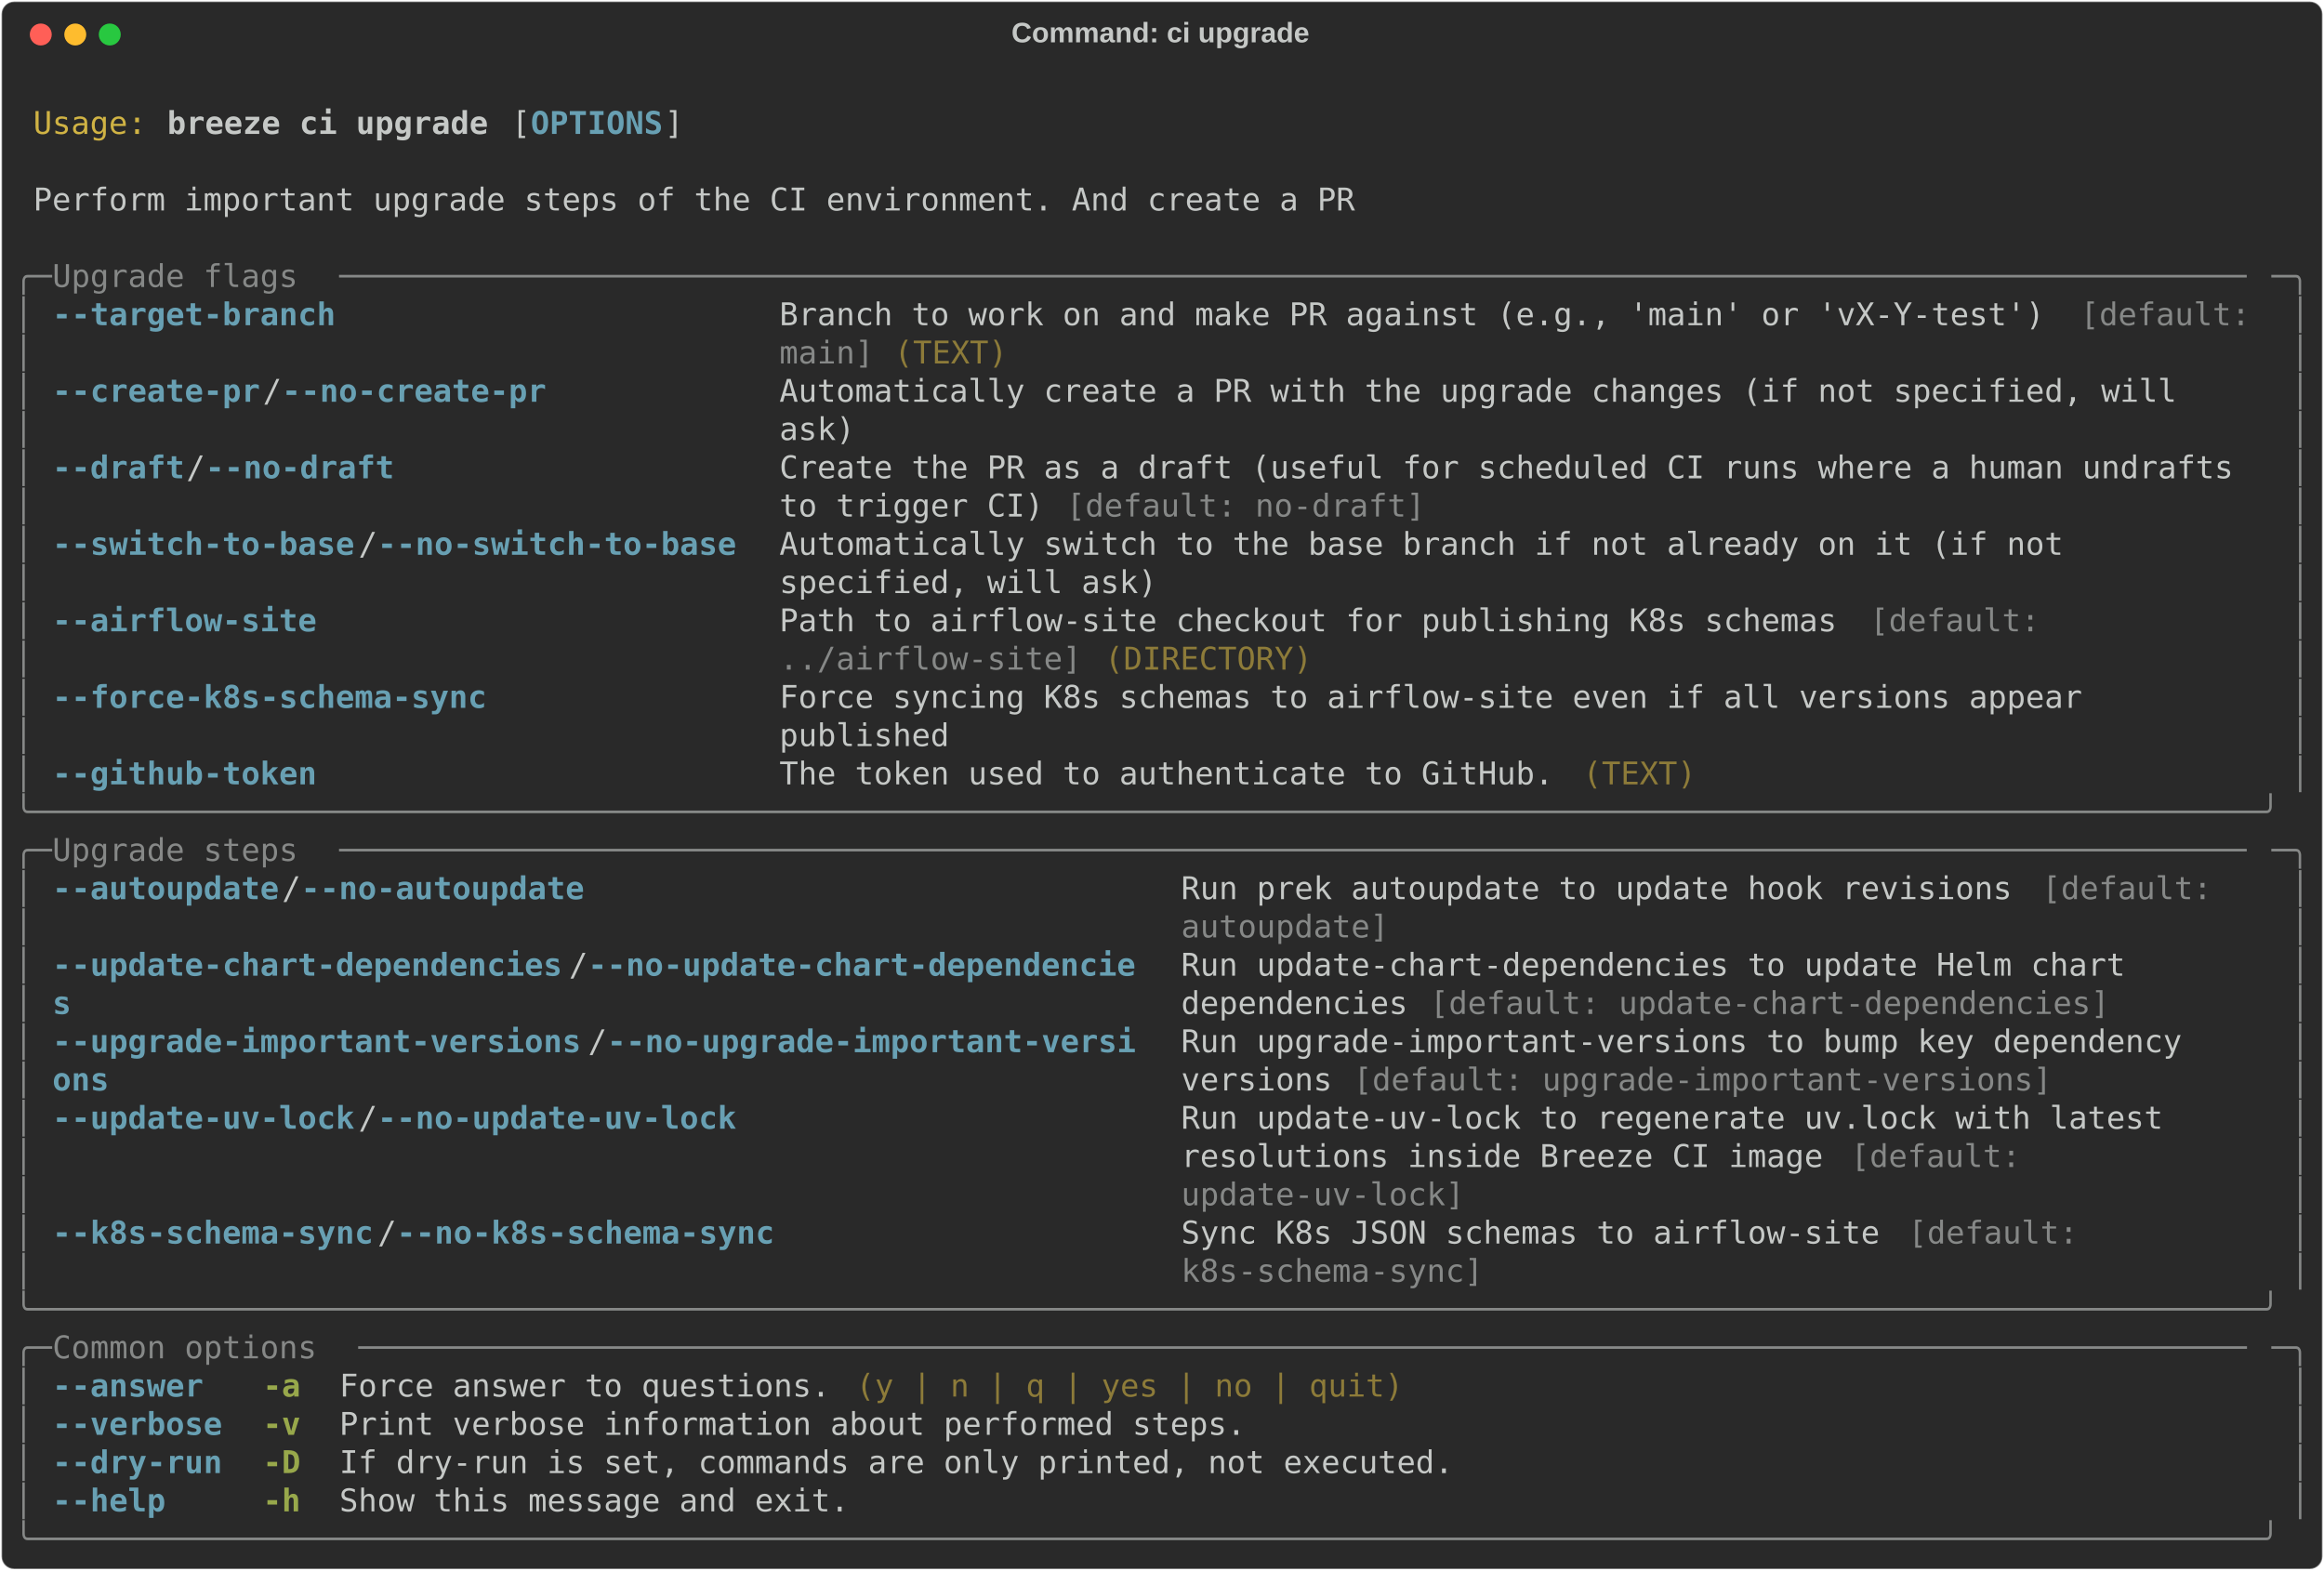
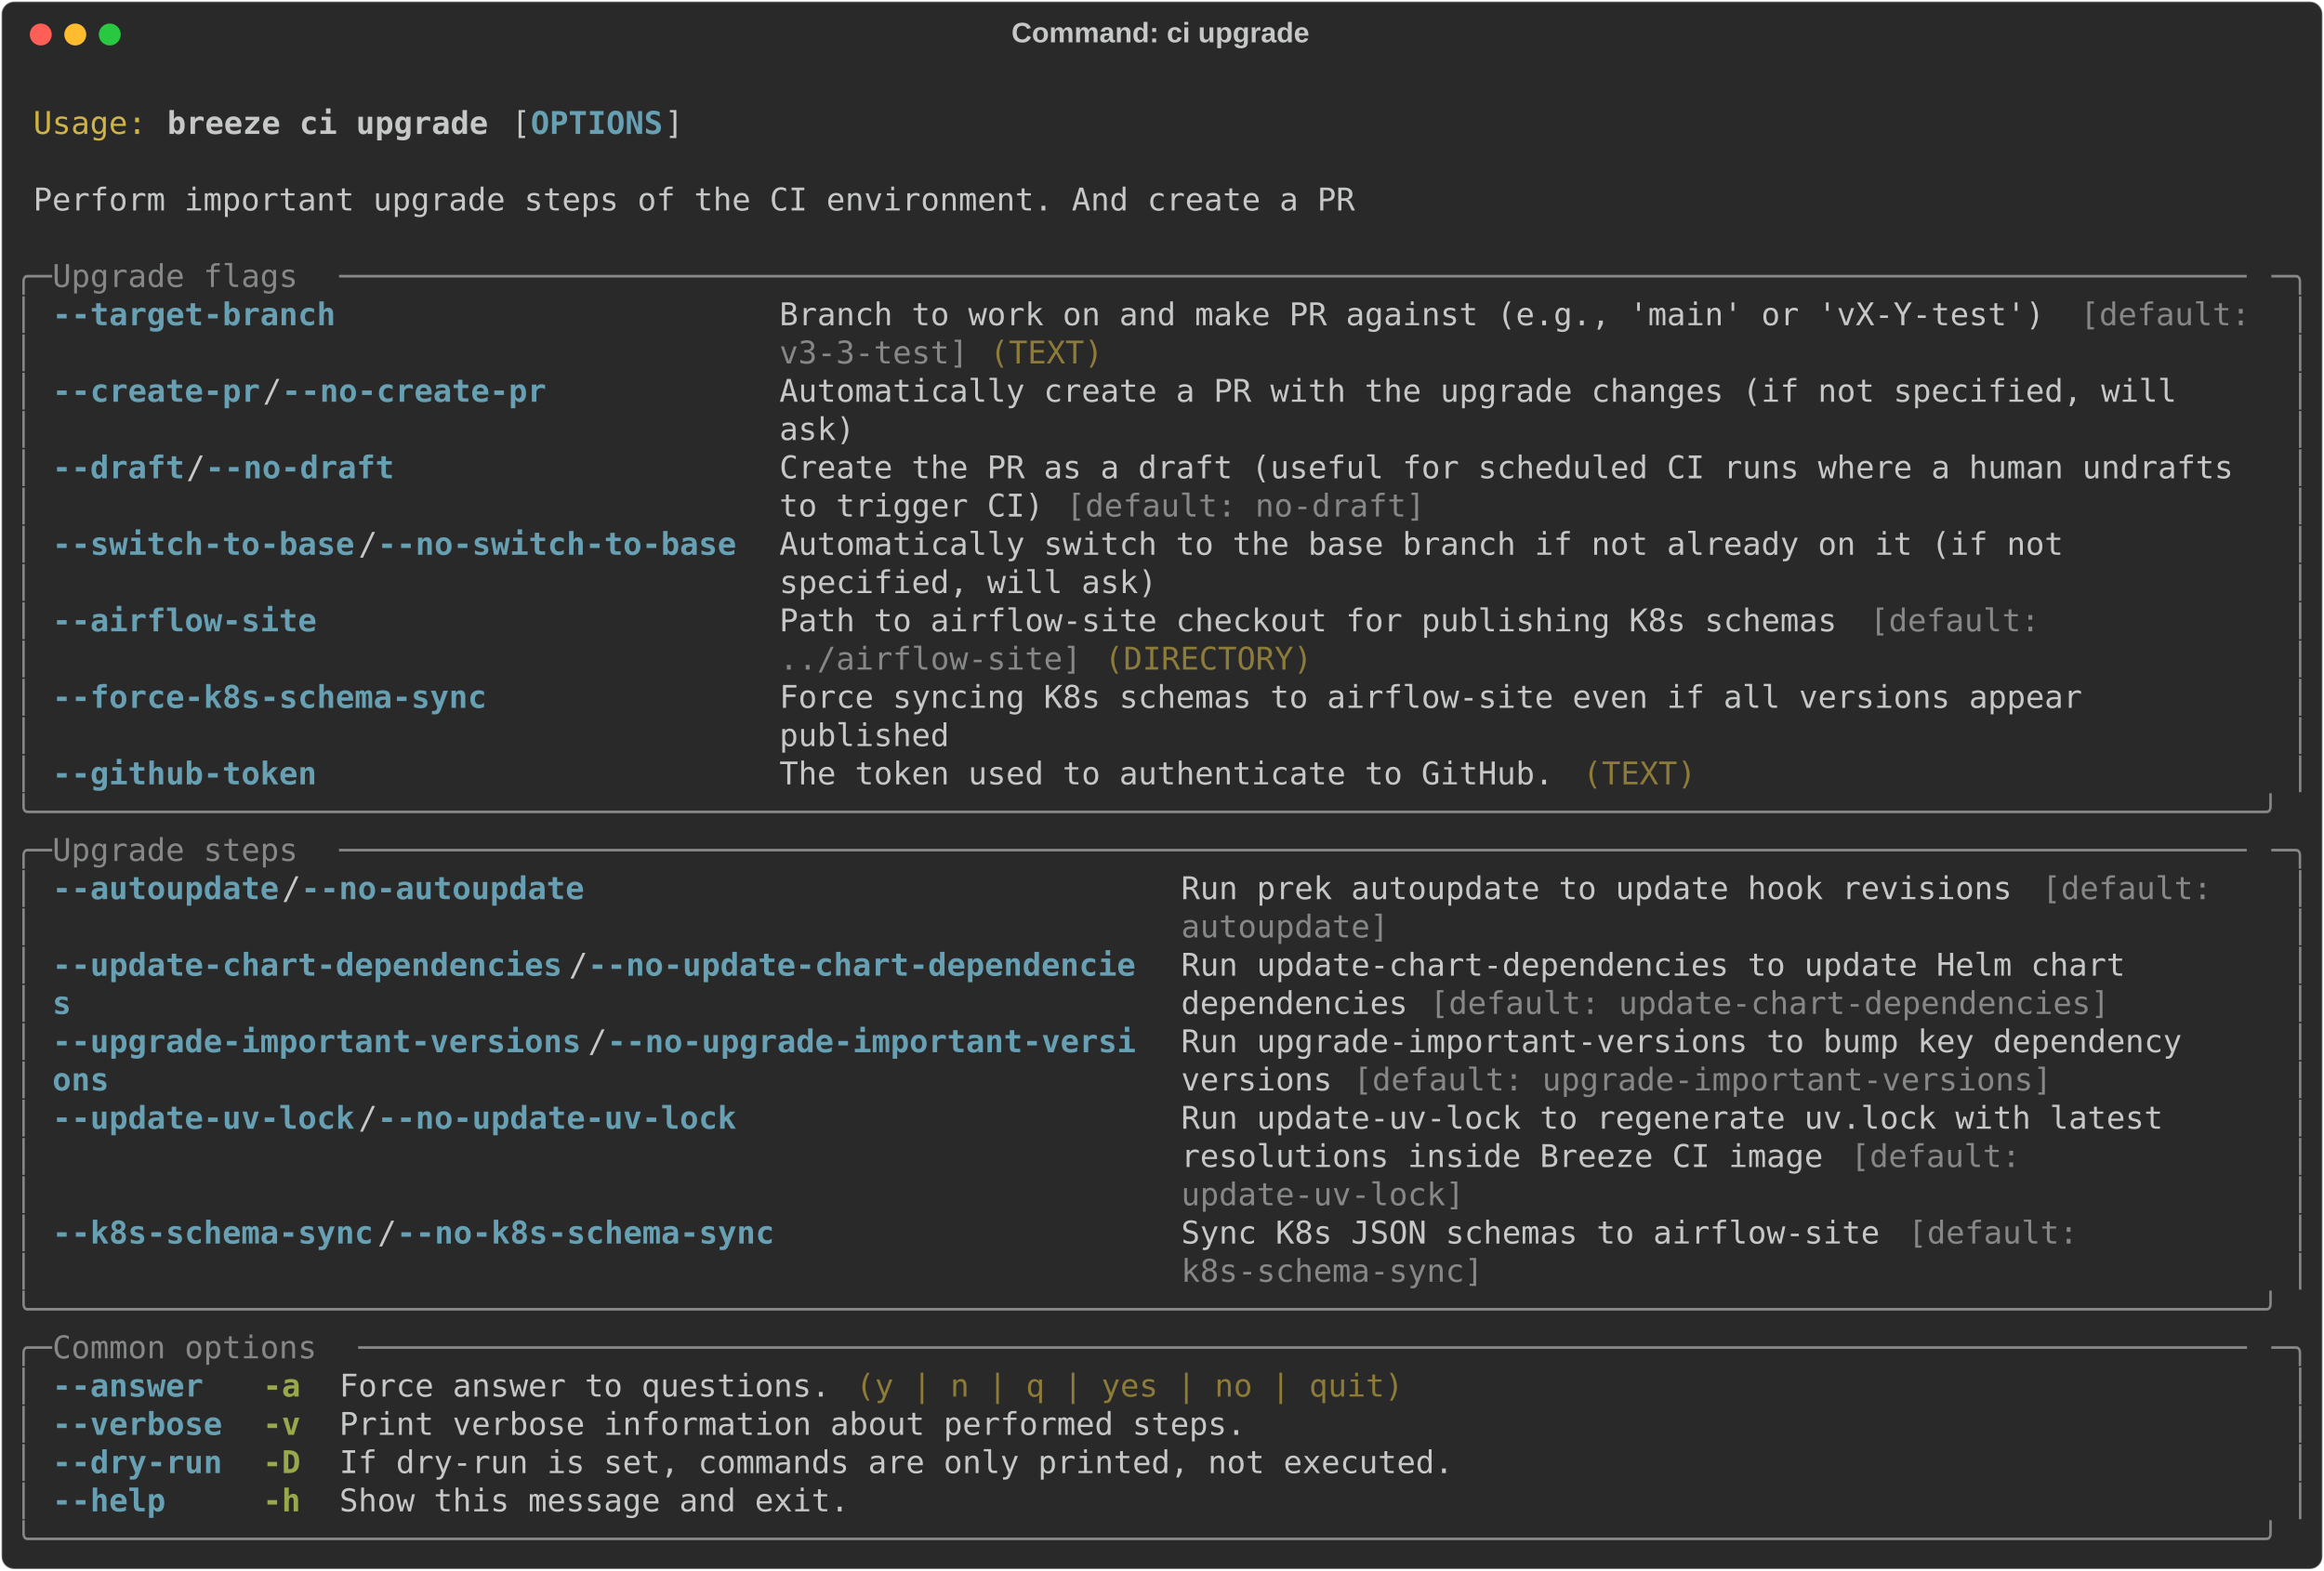
<svg xmlns="http://www.w3.org/2000/svg" class="rich-terminal" viewBox="0 0 1482 1001.6">
  <style>

    @font-face {
        font-family: "Fira Code";
        src: local("FiraCode-Regular"),
                url("https://cdnjs.cloudflare.com/ajax/libs/firacode/6.2.0/woff2/FiraCode-Regular.woff2") format("woff2"),
                url("https://cdnjs.cloudflare.com/ajax/libs/firacode/6.2.0/woff/FiraCode-Regular.woff") format("woff");
        font-style: normal;
        font-weight: 400;
    }
    @font-face {
        font-family: "Fira Code";
        src: local("FiraCode-Bold"),
                url("https://cdnjs.cloudflare.com/ajax/libs/firacode/6.2.0/woff2/FiraCode-Bold.woff2") format("woff2"),
                url("https://cdnjs.cloudflare.com/ajax/libs/firacode/6.2.0/woff/FiraCode-Bold.woff") format("woff");
        font-style: bold;
        font-weight: 700;
    }

    .breeze-ci-upgrade-matrix {
        font-family: Fira Code, monospace;
        font-size: 20px;
        line-height: 24.4px;
        font-variant-east-asian: full-width;
    }

    .breeze-ci-upgrade-title {
        font-size: 18px;
        font-weight: bold;
        font-family: arial;
    }

    .breeze-ci-upgrade-r1 { fill: #c5c8c6 }
.breeze-ci-upgrade-r2 { fill: #d0b344 }
.breeze-ci-upgrade-r3 { fill: #c5c8c6;font-weight: bold }
.breeze-ci-upgrade-r4 { fill: #68a0b3;font-weight: bold }
.breeze-ci-upgrade-r5 { fill: #868887 }
.breeze-ci-upgrade-r6 { fill: #8d7b39 }
.breeze-ci-upgrade-r7 { fill: #98a84b;font-weight: bold }
    </style>
  <defs>
    <clipPath id="breeze-ci-upgrade-clip-terminal">
      <rect x="0" y="0" width="1463.0" height="950.6" />
    </clipPath>
    <clipPath id="breeze-ci-upgrade-line-0">
      <rect x="0" y="1.5" width="1464" height="24.65" />
    </clipPath>
    <clipPath id="breeze-ci-upgrade-line-1">
      <rect x="0" y="25.9" width="1464" height="24.65" />
    </clipPath>
    <clipPath id="breeze-ci-upgrade-line-2">
      <rect x="0" y="50.3" width="1464" height="24.65" />
    </clipPath>
    <clipPath id="breeze-ci-upgrade-line-3">
      <rect x="0" y="74.7" width="1464" height="24.65" />
    </clipPath>
    <clipPath id="breeze-ci-upgrade-line-4">
      <rect x="0" y="99.1" width="1464" height="24.65" />
    </clipPath>
    <clipPath id="breeze-ci-upgrade-line-5">
      <rect x="0" y="123.5" width="1464" height="24.65" />
    </clipPath>
    <clipPath id="breeze-ci-upgrade-line-6">
      <rect x="0" y="147.9" width="1464" height="24.65" />
    </clipPath>
    <clipPath id="breeze-ci-upgrade-line-7">
      <rect x="0" y="172.3" width="1464" height="24.65" />
    </clipPath>
    <clipPath id="breeze-ci-upgrade-line-8">
      <rect x="0" y="196.7" width="1464" height="24.65" />
    </clipPath>
    <clipPath id="breeze-ci-upgrade-line-9">
      <rect x="0" y="221.1" width="1464" height="24.65" />
    </clipPath>
    <clipPath id="breeze-ci-upgrade-line-10">
      <rect x="0" y="245.5" width="1464" height="24.65" />
    </clipPath>
    <clipPath id="breeze-ci-upgrade-line-11">
      <rect x="0" y="269.9" width="1464" height="24.65" />
    </clipPath>
    <clipPath id="breeze-ci-upgrade-line-12">
      <rect x="0" y="294.3" width="1464" height="24.65" />
    </clipPath>
    <clipPath id="breeze-ci-upgrade-line-13">
      <rect x="0" y="318.7" width="1464" height="24.65" />
    </clipPath>
    <clipPath id="breeze-ci-upgrade-line-14">
      <rect x="0" y="343.1" width="1464" height="24.65" />
    </clipPath>
    <clipPath id="breeze-ci-upgrade-line-15">
      <rect x="0" y="367.5" width="1464" height="24.65" />
    </clipPath>
    <clipPath id="breeze-ci-upgrade-line-16">
      <rect x="0" y="391.9" width="1464" height="24.65" />
    </clipPath>
    <clipPath id="breeze-ci-upgrade-line-17">
      <rect x="0" y="416.3" width="1464" height="24.65" />
    </clipPath>
    <clipPath id="breeze-ci-upgrade-line-18">
      <rect x="0" y="440.7" width="1464" height="24.65" />
    </clipPath>
    <clipPath id="breeze-ci-upgrade-line-19">
      <rect x="0" y="465.1" width="1464" height="24.65" />
    </clipPath>
    <clipPath id="breeze-ci-upgrade-line-20">
      <rect x="0" y="489.5" width="1464" height="24.65" />
    </clipPath>
    <clipPath id="breeze-ci-upgrade-line-21">
      <rect x="0" y="513.9" width="1464" height="24.65" />
    </clipPath>
    <clipPath id="breeze-ci-upgrade-line-22">
      <rect x="0" y="538.3" width="1464" height="24.65" />
    </clipPath>
    <clipPath id="breeze-ci-upgrade-line-23">
      <rect x="0" y="562.7" width="1464" height="24.65" />
    </clipPath>
    <clipPath id="breeze-ci-upgrade-line-24">
      <rect x="0" y="587.1" width="1464" height="24.65" />
    </clipPath>
    <clipPath id="breeze-ci-upgrade-line-25">
      <rect x="0" y="611.5" width="1464" height="24.65" />
    </clipPath>
    <clipPath id="breeze-ci-upgrade-line-26">
      <rect x="0" y="635.9" width="1464" height="24.65" />
    </clipPath>
    <clipPath id="breeze-ci-upgrade-line-27">
      <rect x="0" y="660.3" width="1464" height="24.65" />
    </clipPath>
    <clipPath id="breeze-ci-upgrade-line-28">
      <rect x="0" y="684.7" width="1464" height="24.65" />
    </clipPath>
    <clipPath id="breeze-ci-upgrade-line-29">
      <rect x="0" y="709.1" width="1464" height="24.65" />
    </clipPath>
    <clipPath id="breeze-ci-upgrade-line-30">
      <rect x="0" y="733.5" width="1464" height="24.65" />
    </clipPath>
    <clipPath id="breeze-ci-upgrade-line-31">
      <rect x="0" y="757.9" width="1464" height="24.65" />
    </clipPath>
    <clipPath id="breeze-ci-upgrade-line-32">
      <rect x="0" y="782.3" width="1464" height="24.65" />
    </clipPath>
    <clipPath id="breeze-ci-upgrade-line-33">
      <rect x="0" y="806.7" width="1464" height="24.65" />
    </clipPath>
    <clipPath id="breeze-ci-upgrade-line-34">
      <rect x="0" y="831.1" width="1464" height="24.65" />
    </clipPath>
    <clipPath id="breeze-ci-upgrade-line-35">
      <rect x="0" y="855.5" width="1464" height="24.65" />
    </clipPath>
    <clipPath id="breeze-ci-upgrade-line-36">
      <rect x="0" y="879.9" width="1464" height="24.65" />
    </clipPath>
    <clipPath id="breeze-ci-upgrade-line-37">
      <rect x="0" y="904.3" width="1464" height="24.65" />
    </clipPath>
  </defs>
  <rect fill="#292929" stroke="rgba(255,255,255,0.35)" stroke-width="1" x="1" y="1" width="1480" height="999.6" rx="8" />
  <text class="breeze-ci-upgrade-title" fill="#c5c8c6" text-anchor="middle" x="740" y="27">Command: ci upgrade</text>
  <g transform="translate(26,22)">
    <circle cx="0" cy="0" r="7" fill="#ff5f57" />
    <circle cx="22" cy="0" r="7" fill="#febc2e" />
    <circle cx="44" cy="0" r="7" fill="#28c840" />
  </g>
  <g transform="translate(9, 41)" clip-path="url(#breeze-ci-upgrade-clip-terminal)">
    <g class="breeze-ci-upgrade-matrix">
      <text class="breeze-ci-upgrade-r1" x="1464" y="20" textLength="12.2" clip-path="url(#breeze-ci-upgrade-line-0)">
</text>
      <text class="breeze-ci-upgrade-r2" x="12.2" y="44.4" textLength="73.2" clip-path="url(#breeze-ci-upgrade-line-1)">Usage:</text>
      <text class="breeze-ci-upgrade-r3" x="97.6" y="44.4" textLength="207.4" clip-path="url(#breeze-ci-upgrade-line-1)">breeze ci upgrade</text>
      <text class="breeze-ci-upgrade-r1" x="317.2" y="44.4" textLength="12.2" clip-path="url(#breeze-ci-upgrade-line-1)">[</text>
      <text class="breeze-ci-upgrade-r4" x="329.4" y="44.4" textLength="85.4" clip-path="url(#breeze-ci-upgrade-line-1)">OPTIONS</text>
      <text class="breeze-ci-upgrade-r1" x="414.8" y="44.4" textLength="12.2" clip-path="url(#breeze-ci-upgrade-line-1)">]</text>
      <text class="breeze-ci-upgrade-r1" x="1464" y="44.4" textLength="12.2" clip-path="url(#breeze-ci-upgrade-line-1)">
</text>
      <text class="breeze-ci-upgrade-r1" x="1464" y="68.8" textLength="12.2" clip-path="url(#breeze-ci-upgrade-line-2)">
</text>
      <text class="breeze-ci-upgrade-r1" x="12.2" y="93.2" textLength="854" clip-path="url(#breeze-ci-upgrade-line-3)">Perform important upgrade steps of the CI environment. And create a PR</text>
      <text class="breeze-ci-upgrade-r1" x="1464" y="93.2" textLength="12.2" clip-path="url(#breeze-ci-upgrade-line-3)">
</text>
      <text class="breeze-ci-upgrade-r1" x="1464" y="117.6" textLength="12.2" clip-path="url(#breeze-ci-upgrade-line-4)">
</text>
      <text class="breeze-ci-upgrade-r5" x="0" y="142" textLength="24.4" clip-path="url(#breeze-ci-upgrade-line-5)">╭─</text>
      <text class="breeze-ci-upgrade-r5" x="24.4" y="142" textLength="183" clip-path="url(#breeze-ci-upgrade-line-5)"> Upgrade flags </text>
      <text class="breeze-ci-upgrade-r5" x="207.4" y="142" textLength="1232.2" clip-path="url(#breeze-ci-upgrade-line-5)">─────────────────────────────────────────────────────────────────────────────────────────────────────</text>
      <text class="breeze-ci-upgrade-r5" x="1439.6" y="142" textLength="24.4" clip-path="url(#breeze-ci-upgrade-line-5)">─╮</text>
      <text class="breeze-ci-upgrade-r1" x="1464" y="142" textLength="12.2" clip-path="url(#breeze-ci-upgrade-line-5)">
</text>
      <text class="breeze-ci-upgrade-r5" x="0" y="166.4" textLength="12.2" clip-path="url(#breeze-ci-upgrade-line-6)">│</text>
      <text class="breeze-ci-upgrade-r4" x="24.4" y="166.4" textLength="439.2" clip-path="url(#breeze-ci-upgrade-line-6)">--target-branch                     </text>
      <text class="breeze-ci-upgrade-r1" x="488" y="166.4" textLength="829.6" clip-path="url(#breeze-ci-upgrade-line-6)">Branch to work on and make PR against (e.g., 'main' or 'vX-Y-test') </text>
      <text class="breeze-ci-upgrade-r5" x="1317.6" y="166.4" textLength="122" clip-path="url(#breeze-ci-upgrade-line-6)">[default: </text>
      <text class="breeze-ci-upgrade-r5" x="1451.8" y="166.4" textLength="12.2" clip-path="url(#breeze-ci-upgrade-line-6)">│</text>
      <text class="breeze-ci-upgrade-r1" x="1464" y="166.4" textLength="12.2" clip-path="url(#breeze-ci-upgrade-line-6)">
</text>
      <text class="breeze-ci-upgrade-r5" x="0" y="190.8" textLength="12.2" clip-path="url(#breeze-ci-upgrade-line-7)">│</text>
-       <text class="breeze-ci-upgrade-r5" x="488" y="190.8" textLength="61" clip-path="url(#breeze-ci-upgrade-line-7)">main]</text>
-       <text class="breeze-ci-upgrade-r6" x="561.2" y="190.8" textLength="73.2" clip-path="url(#breeze-ci-upgrade-line-7)">(TEXT)</text>
+       <text class="breeze-ci-upgrade-r5" x="488" y="190.8" textLength="122" clip-path="url(#breeze-ci-upgrade-line-7)">v3-3-test]</text>
+       <text class="breeze-ci-upgrade-r6" x="622.2" y="190.8" textLength="73.2" clip-path="url(#breeze-ci-upgrade-line-7)">(TEXT)</text>
      <text class="breeze-ci-upgrade-r5" x="1451.8" y="190.8" textLength="12.2" clip-path="url(#breeze-ci-upgrade-line-7)">│</text>
      <text class="breeze-ci-upgrade-r1" x="1464" y="190.8" textLength="12.2" clip-path="url(#breeze-ci-upgrade-line-7)">
</text>
      <text class="breeze-ci-upgrade-r5" x="0" y="215.2" textLength="12.2" clip-path="url(#breeze-ci-upgrade-line-8)">│</text>
      <text class="breeze-ci-upgrade-r4" x="24.4" y="215.2" textLength="134.2" clip-path="url(#breeze-ci-upgrade-line-8)">--create-pr</text>
      <text class="breeze-ci-upgrade-r1" x="158.6" y="215.2" textLength="12.2" clip-path="url(#breeze-ci-upgrade-line-8)">/</text>
      <text class="breeze-ci-upgrade-r4" x="170.8" y="215.2" textLength="170.8" clip-path="url(#breeze-ci-upgrade-line-8)">--no-create-pr</text>
      <text class="breeze-ci-upgrade-r1" x="488" y="215.2" textLength="951.6" clip-path="url(#breeze-ci-upgrade-line-8)">Automatically create a PR with the upgrade changes (if not specified, will    </text>
      <text class="breeze-ci-upgrade-r5" x="1451.8" y="215.2" textLength="12.2" clip-path="url(#breeze-ci-upgrade-line-8)">│</text>
      <text class="breeze-ci-upgrade-r1" x="1464" y="215.2" textLength="12.2" clip-path="url(#breeze-ci-upgrade-line-8)">
</text>
      <text class="breeze-ci-upgrade-r5" x="0" y="239.6" textLength="12.2" clip-path="url(#breeze-ci-upgrade-line-9)">│</text>
      <text class="breeze-ci-upgrade-r1" x="488" y="239.6" textLength="951.6" clip-path="url(#breeze-ci-upgrade-line-9)">ask)                                                                          </text>
      <text class="breeze-ci-upgrade-r5" x="1451.8" y="239.6" textLength="12.2" clip-path="url(#breeze-ci-upgrade-line-9)">│</text>
      <text class="breeze-ci-upgrade-r1" x="1464" y="239.6" textLength="12.2" clip-path="url(#breeze-ci-upgrade-line-9)">
</text>
      <text class="breeze-ci-upgrade-r5" x="0" y="264" textLength="12.2" clip-path="url(#breeze-ci-upgrade-line-10)">│</text>
      <text class="breeze-ci-upgrade-r4" x="24.4" y="264" textLength="85.4" clip-path="url(#breeze-ci-upgrade-line-10)">--draft</text>
      <text class="breeze-ci-upgrade-r1" x="109.8" y="264" textLength="12.2" clip-path="url(#breeze-ci-upgrade-line-10)">/</text>
      <text class="breeze-ci-upgrade-r4" x="122" y="264" textLength="122" clip-path="url(#breeze-ci-upgrade-line-10)">--no-draft</text>
      <text class="breeze-ci-upgrade-r1" x="488" y="264" textLength="951.6" clip-path="url(#breeze-ci-upgrade-line-10)">Create the PR as a draft (useful for scheduled CI runs where a human undrafts </text>
      <text class="breeze-ci-upgrade-r5" x="1451.8" y="264" textLength="12.2" clip-path="url(#breeze-ci-upgrade-line-10)">│</text>
      <text class="breeze-ci-upgrade-r1" x="1464" y="264" textLength="12.2" clip-path="url(#breeze-ci-upgrade-line-10)">
</text>
      <text class="breeze-ci-upgrade-r5" x="0" y="288.4" textLength="12.2" clip-path="url(#breeze-ci-upgrade-line-11)">│</text>
      <text class="breeze-ci-upgrade-r1" x="488" y="288.4" textLength="183" clip-path="url(#breeze-ci-upgrade-line-11)">to trigger CI) </text>
      <text class="breeze-ci-upgrade-r5" x="671" y="288.4" textLength="231.8" clip-path="url(#breeze-ci-upgrade-line-11)">[default: no-draft]</text>
      <text class="breeze-ci-upgrade-r5" x="1451.8" y="288.4" textLength="12.2" clip-path="url(#breeze-ci-upgrade-line-11)">│</text>
      <text class="breeze-ci-upgrade-r1" x="1464" y="288.4" textLength="12.2" clip-path="url(#breeze-ci-upgrade-line-11)">
</text>
      <text class="breeze-ci-upgrade-r5" x="0" y="312.8" textLength="12.2" clip-path="url(#breeze-ci-upgrade-line-12)">│</text>
      <text class="breeze-ci-upgrade-r4" x="24.4" y="312.8" textLength="195.2" clip-path="url(#breeze-ci-upgrade-line-12)">--switch-to-base</text>
      <text class="breeze-ci-upgrade-r1" x="219.6" y="312.8" textLength="12.2" clip-path="url(#breeze-ci-upgrade-line-12)">/</text>
      <text class="breeze-ci-upgrade-r4" x="231.8" y="312.8" textLength="231.8" clip-path="url(#breeze-ci-upgrade-line-12)">--no-switch-to-base</text>
      <text class="breeze-ci-upgrade-r1" x="488" y="312.8" textLength="951.6" clip-path="url(#breeze-ci-upgrade-line-12)">Automatically switch to the base branch if not already on it (if not          </text>
      <text class="breeze-ci-upgrade-r5" x="1451.8" y="312.8" textLength="12.2" clip-path="url(#breeze-ci-upgrade-line-12)">│</text>
      <text class="breeze-ci-upgrade-r1" x="1464" y="312.8" textLength="12.2" clip-path="url(#breeze-ci-upgrade-line-12)">
</text>
      <text class="breeze-ci-upgrade-r5" x="0" y="337.2" textLength="12.2" clip-path="url(#breeze-ci-upgrade-line-13)">│</text>
      <text class="breeze-ci-upgrade-r1" x="488" y="337.2" textLength="951.6" clip-path="url(#breeze-ci-upgrade-line-13)">specified, will ask)                                                          </text>
      <text class="breeze-ci-upgrade-r5" x="1451.8" y="337.2" textLength="12.2" clip-path="url(#breeze-ci-upgrade-line-13)">│</text>
      <text class="breeze-ci-upgrade-r1" x="1464" y="337.2" textLength="12.2" clip-path="url(#breeze-ci-upgrade-line-13)">
</text>
      <text class="breeze-ci-upgrade-r5" x="0" y="361.6" textLength="12.2" clip-path="url(#breeze-ci-upgrade-line-14)">│</text>
      <text class="breeze-ci-upgrade-r4" x="24.4" y="361.6" textLength="439.2" clip-path="url(#breeze-ci-upgrade-line-14)">--airflow-site                      </text>
      <text class="breeze-ci-upgrade-r1" x="488" y="361.6" textLength="695.4" clip-path="url(#breeze-ci-upgrade-line-14)">Path to airflow-site checkout for publishing K8s schemas </text>
      <text class="breeze-ci-upgrade-r5" x="1183.4" y="361.6" textLength="122" clip-path="url(#breeze-ci-upgrade-line-14)">[default: </text>
      <text class="breeze-ci-upgrade-r5" x="1451.8" y="361.6" textLength="12.2" clip-path="url(#breeze-ci-upgrade-line-14)">│</text>
      <text class="breeze-ci-upgrade-r1" x="1464" y="361.6" textLength="12.2" clip-path="url(#breeze-ci-upgrade-line-14)">
</text>
      <text class="breeze-ci-upgrade-r5" x="0" y="386" textLength="12.2" clip-path="url(#breeze-ci-upgrade-line-15)">│</text>
      <text class="breeze-ci-upgrade-r5" x="488" y="386" textLength="195.2" clip-path="url(#breeze-ci-upgrade-line-15)">../airflow-site]</text>
      <text class="breeze-ci-upgrade-r6" x="695.4" y="386" textLength="134.2" clip-path="url(#breeze-ci-upgrade-line-15)">(DIRECTORY)</text>
      <text class="breeze-ci-upgrade-r5" x="1451.8" y="386" textLength="12.2" clip-path="url(#breeze-ci-upgrade-line-15)">│</text>
      <text class="breeze-ci-upgrade-r1" x="1464" y="386" textLength="12.2" clip-path="url(#breeze-ci-upgrade-line-15)">
</text>
      <text class="breeze-ci-upgrade-r5" x="0" y="410.4" textLength="12.2" clip-path="url(#breeze-ci-upgrade-line-16)">│</text>
      <text class="breeze-ci-upgrade-r4" x="24.4" y="410.4" textLength="439.2" clip-path="url(#breeze-ci-upgrade-line-16)">--force-k8s-schema-sync             </text>
      <text class="breeze-ci-upgrade-r1" x="488" y="410.4" textLength="951.6" clip-path="url(#breeze-ci-upgrade-line-16)">Force syncing K8s schemas to airflow-site even if all versions appear         </text>
      <text class="breeze-ci-upgrade-r5" x="1451.8" y="410.4" textLength="12.2" clip-path="url(#breeze-ci-upgrade-line-16)">│</text>
      <text class="breeze-ci-upgrade-r1" x="1464" y="410.4" textLength="12.2" clip-path="url(#breeze-ci-upgrade-line-16)">
</text>
      <text class="breeze-ci-upgrade-r5" x="0" y="434.8" textLength="12.2" clip-path="url(#breeze-ci-upgrade-line-17)">│</text>
      <text class="breeze-ci-upgrade-r1" x="488" y="434.8" textLength="951.6" clip-path="url(#breeze-ci-upgrade-line-17)">published                                                                     </text>
      <text class="breeze-ci-upgrade-r5" x="1451.8" y="434.8" textLength="12.2" clip-path="url(#breeze-ci-upgrade-line-17)">│</text>
      <text class="breeze-ci-upgrade-r1" x="1464" y="434.8" textLength="12.2" clip-path="url(#breeze-ci-upgrade-line-17)">
</text>
      <text class="breeze-ci-upgrade-r5" x="0" y="459.2" textLength="12.2" clip-path="url(#breeze-ci-upgrade-line-18)">│</text>
      <text class="breeze-ci-upgrade-r4" x="24.4" y="459.2" textLength="439.2" clip-path="url(#breeze-ci-upgrade-line-18)">--github-token                      </text>
      <text class="breeze-ci-upgrade-r1" x="488" y="459.2" textLength="512.4" clip-path="url(#breeze-ci-upgrade-line-18)">The token used to authenticate to GitHub. </text>
      <text class="breeze-ci-upgrade-r6" x="1000.4" y="459.2" textLength="73.2" clip-path="url(#breeze-ci-upgrade-line-18)">(TEXT)</text>
      <text class="breeze-ci-upgrade-r5" x="1451.8" y="459.2" textLength="12.2" clip-path="url(#breeze-ci-upgrade-line-18)">│</text>
      <text class="breeze-ci-upgrade-r1" x="1464" y="459.2" textLength="12.2" clip-path="url(#breeze-ci-upgrade-line-18)">
</text>
      <text class="breeze-ci-upgrade-r5" x="0" y="483.6" textLength="1464" clip-path="url(#breeze-ci-upgrade-line-19)">╰──────────────────────────────────────────────────────────────────────────────────────────────────────────────────────╯</text>
      <text class="breeze-ci-upgrade-r1" x="1464" y="483.6" textLength="12.2" clip-path="url(#breeze-ci-upgrade-line-19)">
</text>
      <text class="breeze-ci-upgrade-r5" x="0" y="508" textLength="24.4" clip-path="url(#breeze-ci-upgrade-line-20)">╭─</text>
      <text class="breeze-ci-upgrade-r5" x="24.4" y="508" textLength="183" clip-path="url(#breeze-ci-upgrade-line-20)"> Upgrade steps </text>
      <text class="breeze-ci-upgrade-r5" x="207.4" y="508" textLength="1232.2" clip-path="url(#breeze-ci-upgrade-line-20)">─────────────────────────────────────────────────────────────────────────────────────────────────────</text>
      <text class="breeze-ci-upgrade-r5" x="1439.6" y="508" textLength="24.4" clip-path="url(#breeze-ci-upgrade-line-20)">─╮</text>
      <text class="breeze-ci-upgrade-r1" x="1464" y="508" textLength="12.2" clip-path="url(#breeze-ci-upgrade-line-20)">
</text>
      <text class="breeze-ci-upgrade-r5" x="0" y="532.4" textLength="12.2" clip-path="url(#breeze-ci-upgrade-line-21)">│</text>
      <text class="breeze-ci-upgrade-r4" x="24.4" y="532.4" textLength="146.4" clip-path="url(#breeze-ci-upgrade-line-21)">--autoupdate</text>
      <text class="breeze-ci-upgrade-r1" x="170.8" y="532.4" textLength="12.2" clip-path="url(#breeze-ci-upgrade-line-21)">/</text>
      <text class="breeze-ci-upgrade-r4" x="183" y="532.4" textLength="183" clip-path="url(#breeze-ci-upgrade-line-21)">--no-autoupdate</text>
      <text class="breeze-ci-upgrade-r1" x="744.2" y="532.4" textLength="549" clip-path="url(#breeze-ci-upgrade-line-21)">Run prek autoupdate to update hook revisions </text>
      <text class="breeze-ci-upgrade-r5" x="1293.2" y="532.4" textLength="122" clip-path="url(#breeze-ci-upgrade-line-21)">[default: </text>
      <text class="breeze-ci-upgrade-r5" x="1451.8" y="532.4" textLength="12.2" clip-path="url(#breeze-ci-upgrade-line-21)">│</text>
      <text class="breeze-ci-upgrade-r1" x="1464" y="532.4" textLength="12.2" clip-path="url(#breeze-ci-upgrade-line-21)">
</text>
      <text class="breeze-ci-upgrade-r5" x="0" y="556.8" textLength="12.2" clip-path="url(#breeze-ci-upgrade-line-22)">│</text>
      <text class="breeze-ci-upgrade-r5" x="744.2" y="556.8" textLength="134.2" clip-path="url(#breeze-ci-upgrade-line-22)">autoupdate]</text>
      <text class="breeze-ci-upgrade-r5" x="1451.8" y="556.8" textLength="12.2" clip-path="url(#breeze-ci-upgrade-line-22)">│</text>
      <text class="breeze-ci-upgrade-r1" x="1464" y="556.8" textLength="12.2" clip-path="url(#breeze-ci-upgrade-line-22)">
</text>
      <text class="breeze-ci-upgrade-r5" x="0" y="581.2" textLength="12.2" clip-path="url(#breeze-ci-upgrade-line-23)">│</text>
      <text class="breeze-ci-upgrade-r4" x="24.4" y="581.2" textLength="329.4" clip-path="url(#breeze-ci-upgrade-line-23)">--update-chart-dependencies</text>
      <text class="breeze-ci-upgrade-r1" x="353.8" y="581.2" textLength="12.2" clip-path="url(#breeze-ci-upgrade-line-23)">/</text>
      <text class="breeze-ci-upgrade-r4" x="366" y="581.2" textLength="353.8" clip-path="url(#breeze-ci-upgrade-line-23)">--no-update-chart-dependencie</text>
      <text class="breeze-ci-upgrade-r1" x="744.2" y="581.2" textLength="695.4" clip-path="url(#breeze-ci-upgrade-line-23)">Run update-chart-dependencies to update Helm chart       </text>
      <text class="breeze-ci-upgrade-r5" x="1451.8" y="581.2" textLength="12.2" clip-path="url(#breeze-ci-upgrade-line-23)">│</text>
      <text class="breeze-ci-upgrade-r1" x="1464" y="581.2" textLength="12.2" clip-path="url(#breeze-ci-upgrade-line-23)">
</text>
      <text class="breeze-ci-upgrade-r5" x="0" y="605.6" textLength="12.2" clip-path="url(#breeze-ci-upgrade-line-24)">│</text>
      <text class="breeze-ci-upgrade-r4" x="24.4" y="605.6" textLength="12.2" clip-path="url(#breeze-ci-upgrade-line-24)">s</text>
      <text class="breeze-ci-upgrade-r1" x="744.2" y="605.6" textLength="158.6" clip-path="url(#breeze-ci-upgrade-line-24)">dependencies </text>
      <text class="breeze-ci-upgrade-r5" x="902.8" y="605.6" textLength="439.2" clip-path="url(#breeze-ci-upgrade-line-24)">[default: update-chart-dependencies]</text>
      <text class="breeze-ci-upgrade-r5" x="1451.8" y="605.6" textLength="12.2" clip-path="url(#breeze-ci-upgrade-line-24)">│</text>
      <text class="breeze-ci-upgrade-r1" x="1464" y="605.6" textLength="12.2" clip-path="url(#breeze-ci-upgrade-line-24)">
</text>
      <text class="breeze-ci-upgrade-r5" x="0" y="630" textLength="12.2" clip-path="url(#breeze-ci-upgrade-line-25)">│</text>
      <text class="breeze-ci-upgrade-r4" x="24.4" y="630" textLength="341.6" clip-path="url(#breeze-ci-upgrade-line-25)">--upgrade-important-versions</text>
      <text class="breeze-ci-upgrade-r1" x="366" y="630" textLength="12.2" clip-path="url(#breeze-ci-upgrade-line-25)">/</text>
      <text class="breeze-ci-upgrade-r4" x="378.2" y="630" textLength="341.6" clip-path="url(#breeze-ci-upgrade-line-25)">--no-upgrade-important-versi</text>
      <text class="breeze-ci-upgrade-r1" x="744.2" y="630" textLength="695.4" clip-path="url(#breeze-ci-upgrade-line-25)">Run upgrade-important-versions to bump key dependency    </text>
      <text class="breeze-ci-upgrade-r5" x="1451.8" y="630" textLength="12.2" clip-path="url(#breeze-ci-upgrade-line-25)">│</text>
      <text class="breeze-ci-upgrade-r1" x="1464" y="630" textLength="12.2" clip-path="url(#breeze-ci-upgrade-line-25)">
</text>
      <text class="breeze-ci-upgrade-r5" x="0" y="654.4" textLength="12.2" clip-path="url(#breeze-ci-upgrade-line-26)">│</text>
      <text class="breeze-ci-upgrade-r4" x="24.4" y="654.4" textLength="36.6" clip-path="url(#breeze-ci-upgrade-line-26)">ons</text>
      <text class="breeze-ci-upgrade-r1" x="744.2" y="654.4" textLength="109.8" clip-path="url(#breeze-ci-upgrade-line-26)">versions </text>
      <text class="breeze-ci-upgrade-r5" x="854" y="654.4" textLength="451.4" clip-path="url(#breeze-ci-upgrade-line-26)">[default: upgrade-important-versions]</text>
      <text class="breeze-ci-upgrade-r5" x="1451.8" y="654.4" textLength="12.2" clip-path="url(#breeze-ci-upgrade-line-26)">│</text>
      <text class="breeze-ci-upgrade-r1" x="1464" y="654.4" textLength="12.2" clip-path="url(#breeze-ci-upgrade-line-26)">
</text>
      <text class="breeze-ci-upgrade-r5" x="0" y="678.8" textLength="12.2" clip-path="url(#breeze-ci-upgrade-line-27)">│</text>
      <text class="breeze-ci-upgrade-r4" x="24.4" y="678.8" textLength="195.2" clip-path="url(#breeze-ci-upgrade-line-27)">--update-uv-lock</text>
      <text class="breeze-ci-upgrade-r1" x="219.6" y="678.8" textLength="12.2" clip-path="url(#breeze-ci-upgrade-line-27)">/</text>
      <text class="breeze-ci-upgrade-r4" x="231.8" y="678.8" textLength="231.8" clip-path="url(#breeze-ci-upgrade-line-27)">--no-update-uv-lock</text>
      <text class="breeze-ci-upgrade-r1" x="744.2" y="678.8" textLength="695.4" clip-path="url(#breeze-ci-upgrade-line-27)">Run update-uv-lock to regenerate uv.lock with latest     </text>
      <text class="breeze-ci-upgrade-r5" x="1451.8" y="678.8" textLength="12.2" clip-path="url(#breeze-ci-upgrade-line-27)">│</text>
      <text class="breeze-ci-upgrade-r1" x="1464" y="678.8" textLength="12.2" clip-path="url(#breeze-ci-upgrade-line-27)">
</text>
      <text class="breeze-ci-upgrade-r5" x="0" y="703.2" textLength="12.2" clip-path="url(#breeze-ci-upgrade-line-28)">│</text>
      <text class="breeze-ci-upgrade-r1" x="744.2" y="703.2" textLength="427" clip-path="url(#breeze-ci-upgrade-line-28)">resolutions inside Breeze CI image </text>
      <text class="breeze-ci-upgrade-r5" x="1171.2" y="703.2" textLength="122" clip-path="url(#breeze-ci-upgrade-line-28)">[default: </text>
      <text class="breeze-ci-upgrade-r5" x="1451.8" y="703.2" textLength="12.2" clip-path="url(#breeze-ci-upgrade-line-28)">│</text>
      <text class="breeze-ci-upgrade-r1" x="1464" y="703.2" textLength="12.2" clip-path="url(#breeze-ci-upgrade-line-28)">
</text>
      <text class="breeze-ci-upgrade-r5" x="0" y="727.6" textLength="12.2" clip-path="url(#breeze-ci-upgrade-line-29)">│</text>
      <text class="breeze-ci-upgrade-r5" x="744.2" y="727.6" textLength="183" clip-path="url(#breeze-ci-upgrade-line-29)">update-uv-lock]</text>
      <text class="breeze-ci-upgrade-r5" x="1451.8" y="727.6" textLength="12.2" clip-path="url(#breeze-ci-upgrade-line-29)">│</text>
      <text class="breeze-ci-upgrade-r1" x="1464" y="727.6" textLength="12.2" clip-path="url(#breeze-ci-upgrade-line-29)">
</text>
      <text class="breeze-ci-upgrade-r5" x="0" y="752" textLength="12.2" clip-path="url(#breeze-ci-upgrade-line-30)">│</text>
      <text class="breeze-ci-upgrade-r4" x="24.4" y="752" textLength="207.4" clip-path="url(#breeze-ci-upgrade-line-30)">--k8s-schema-sync</text>
      <text class="breeze-ci-upgrade-r1" x="231.8" y="752" textLength="12.2" clip-path="url(#breeze-ci-upgrade-line-30)">/</text>
      <text class="breeze-ci-upgrade-r4" x="244" y="752" textLength="244" clip-path="url(#breeze-ci-upgrade-line-30)">--no-k8s-schema-sync</text>
      <text class="breeze-ci-upgrade-r1" x="744.2" y="752" textLength="463.6" clip-path="url(#breeze-ci-upgrade-line-30)">Sync K8s JSON schemas to airflow-site </text>
      <text class="breeze-ci-upgrade-r5" x="1207.8" y="752" textLength="122" clip-path="url(#breeze-ci-upgrade-line-30)">[default: </text>
      <text class="breeze-ci-upgrade-r5" x="1451.8" y="752" textLength="12.2" clip-path="url(#breeze-ci-upgrade-line-30)">│</text>
      <text class="breeze-ci-upgrade-r1" x="1464" y="752" textLength="12.2" clip-path="url(#breeze-ci-upgrade-line-30)">
</text>
      <text class="breeze-ci-upgrade-r5" x="0" y="776.4" textLength="12.2" clip-path="url(#breeze-ci-upgrade-line-31)">│</text>
      <text class="breeze-ci-upgrade-r5" x="744.2" y="776.4" textLength="195.2" clip-path="url(#breeze-ci-upgrade-line-31)">k8s-schema-sync]</text>
      <text class="breeze-ci-upgrade-r5" x="1451.8" y="776.4" textLength="12.2" clip-path="url(#breeze-ci-upgrade-line-31)">│</text>
      <text class="breeze-ci-upgrade-r1" x="1464" y="776.4" textLength="12.2" clip-path="url(#breeze-ci-upgrade-line-31)">
</text>
      <text class="breeze-ci-upgrade-r5" x="0" y="800.8" textLength="1464" clip-path="url(#breeze-ci-upgrade-line-32)">╰──────────────────────────────────────────────────────────────────────────────────────────────────────────────────────╯</text>
      <text class="breeze-ci-upgrade-r1" x="1464" y="800.8" textLength="12.2" clip-path="url(#breeze-ci-upgrade-line-32)">
</text>
      <text class="breeze-ci-upgrade-r5" x="0" y="825.2" textLength="24.4" clip-path="url(#breeze-ci-upgrade-line-33)">╭─</text>
      <text class="breeze-ci-upgrade-r5" x="24.4" y="825.2" textLength="195.2" clip-path="url(#breeze-ci-upgrade-line-33)"> Common options </text>
      <text class="breeze-ci-upgrade-r5" x="219.6" y="825.2" textLength="1220" clip-path="url(#breeze-ci-upgrade-line-33)">────────────────────────────────────────────────────────────────────────────────────────────────────</text>
      <text class="breeze-ci-upgrade-r5" x="1439.6" y="825.2" textLength="24.4" clip-path="url(#breeze-ci-upgrade-line-33)">─╮</text>
      <text class="breeze-ci-upgrade-r1" x="1464" y="825.2" textLength="12.2" clip-path="url(#breeze-ci-upgrade-line-33)">
</text>
      <text class="breeze-ci-upgrade-r5" x="0" y="849.6" textLength="12.2" clip-path="url(#breeze-ci-upgrade-line-34)">│</text>
      <text class="breeze-ci-upgrade-r4" x="24.4" y="849.6" textLength="109.8" clip-path="url(#breeze-ci-upgrade-line-34)">--answer </text>
      <text class="breeze-ci-upgrade-r7" x="158.6" y="849.6" textLength="24.4" clip-path="url(#breeze-ci-upgrade-line-34)">-a</text>
      <text class="breeze-ci-upgrade-r1" x="207.4" y="849.6" textLength="329.4" clip-path="url(#breeze-ci-upgrade-line-34)">Force answer to questions. </text>
      <text class="breeze-ci-upgrade-r6" x="536.8" y="849.6" textLength="353.8" clip-path="url(#breeze-ci-upgrade-line-34)">(y | n | q | yes | no | quit)</text>
      <text class="breeze-ci-upgrade-r5" x="1451.8" y="849.6" textLength="12.2" clip-path="url(#breeze-ci-upgrade-line-34)">│</text>
      <text class="breeze-ci-upgrade-r1" x="1464" y="849.6" textLength="12.2" clip-path="url(#breeze-ci-upgrade-line-34)">
</text>
      <text class="breeze-ci-upgrade-r5" x="0" y="874" textLength="12.2" clip-path="url(#breeze-ci-upgrade-line-35)">│</text>
      <text class="breeze-ci-upgrade-r4" x="24.4" y="874" textLength="109.8" clip-path="url(#breeze-ci-upgrade-line-35)">--verbose</text>
      <text class="breeze-ci-upgrade-r7" x="158.6" y="874" textLength="24.4" clip-path="url(#breeze-ci-upgrade-line-35)">-v</text>
      <text class="breeze-ci-upgrade-r1" x="207.4" y="874" textLength="585.6" clip-path="url(#breeze-ci-upgrade-line-35)">Print verbose information about performed steps.</text>
      <text class="breeze-ci-upgrade-r5" x="1451.8" y="874" textLength="12.2" clip-path="url(#breeze-ci-upgrade-line-35)">│</text>
      <text class="breeze-ci-upgrade-r1" x="1464" y="874" textLength="12.2" clip-path="url(#breeze-ci-upgrade-line-35)">
</text>
      <text class="breeze-ci-upgrade-r5" x="0" y="898.4" textLength="12.2" clip-path="url(#breeze-ci-upgrade-line-36)">│</text>
      <text class="breeze-ci-upgrade-r4" x="24.4" y="898.4" textLength="109.8" clip-path="url(#breeze-ci-upgrade-line-36)">--dry-run</text>
      <text class="breeze-ci-upgrade-r7" x="158.6" y="898.4" textLength="24.4" clip-path="url(#breeze-ci-upgrade-line-36)">-D</text>
      <text class="breeze-ci-upgrade-r1" x="207.4" y="898.4" textLength="719.8" clip-path="url(#breeze-ci-upgrade-line-36)">If dry-run is set, commands are only printed, not executed.</text>
      <text class="breeze-ci-upgrade-r5" x="1451.8" y="898.4" textLength="12.2" clip-path="url(#breeze-ci-upgrade-line-36)">│</text>
      <text class="breeze-ci-upgrade-r1" x="1464" y="898.4" textLength="12.2" clip-path="url(#breeze-ci-upgrade-line-36)">
</text>
      <text class="breeze-ci-upgrade-r5" x="0" y="922.8" textLength="12.2" clip-path="url(#breeze-ci-upgrade-line-37)">│</text>
      <text class="breeze-ci-upgrade-r4" x="24.4" y="922.8" textLength="109.8" clip-path="url(#breeze-ci-upgrade-line-37)">--help   </text>
      <text class="breeze-ci-upgrade-r7" x="158.6" y="922.8" textLength="24.4" clip-path="url(#breeze-ci-upgrade-line-37)">-h</text>
      <text class="breeze-ci-upgrade-r1" x="207.4" y="922.8" textLength="329.4" clip-path="url(#breeze-ci-upgrade-line-37)">Show this message and exit.</text>
      <text class="breeze-ci-upgrade-r5" x="1451.8" y="922.8" textLength="12.2" clip-path="url(#breeze-ci-upgrade-line-37)">│</text>
      <text class="breeze-ci-upgrade-r1" x="1464" y="922.8" textLength="12.2" clip-path="url(#breeze-ci-upgrade-line-37)">
</text>
      <text class="breeze-ci-upgrade-r5" x="0" y="947.2" textLength="1464" clip-path="url(#breeze-ci-upgrade-line-38)">╰──────────────────────────────────────────────────────────────────────────────────────────────────────────────────────╯</text>
      <text class="breeze-ci-upgrade-r1" x="1464" y="947.2" textLength="12.2" clip-path="url(#breeze-ci-upgrade-line-38)">
</text>
    </g>
  </g>
</svg>
